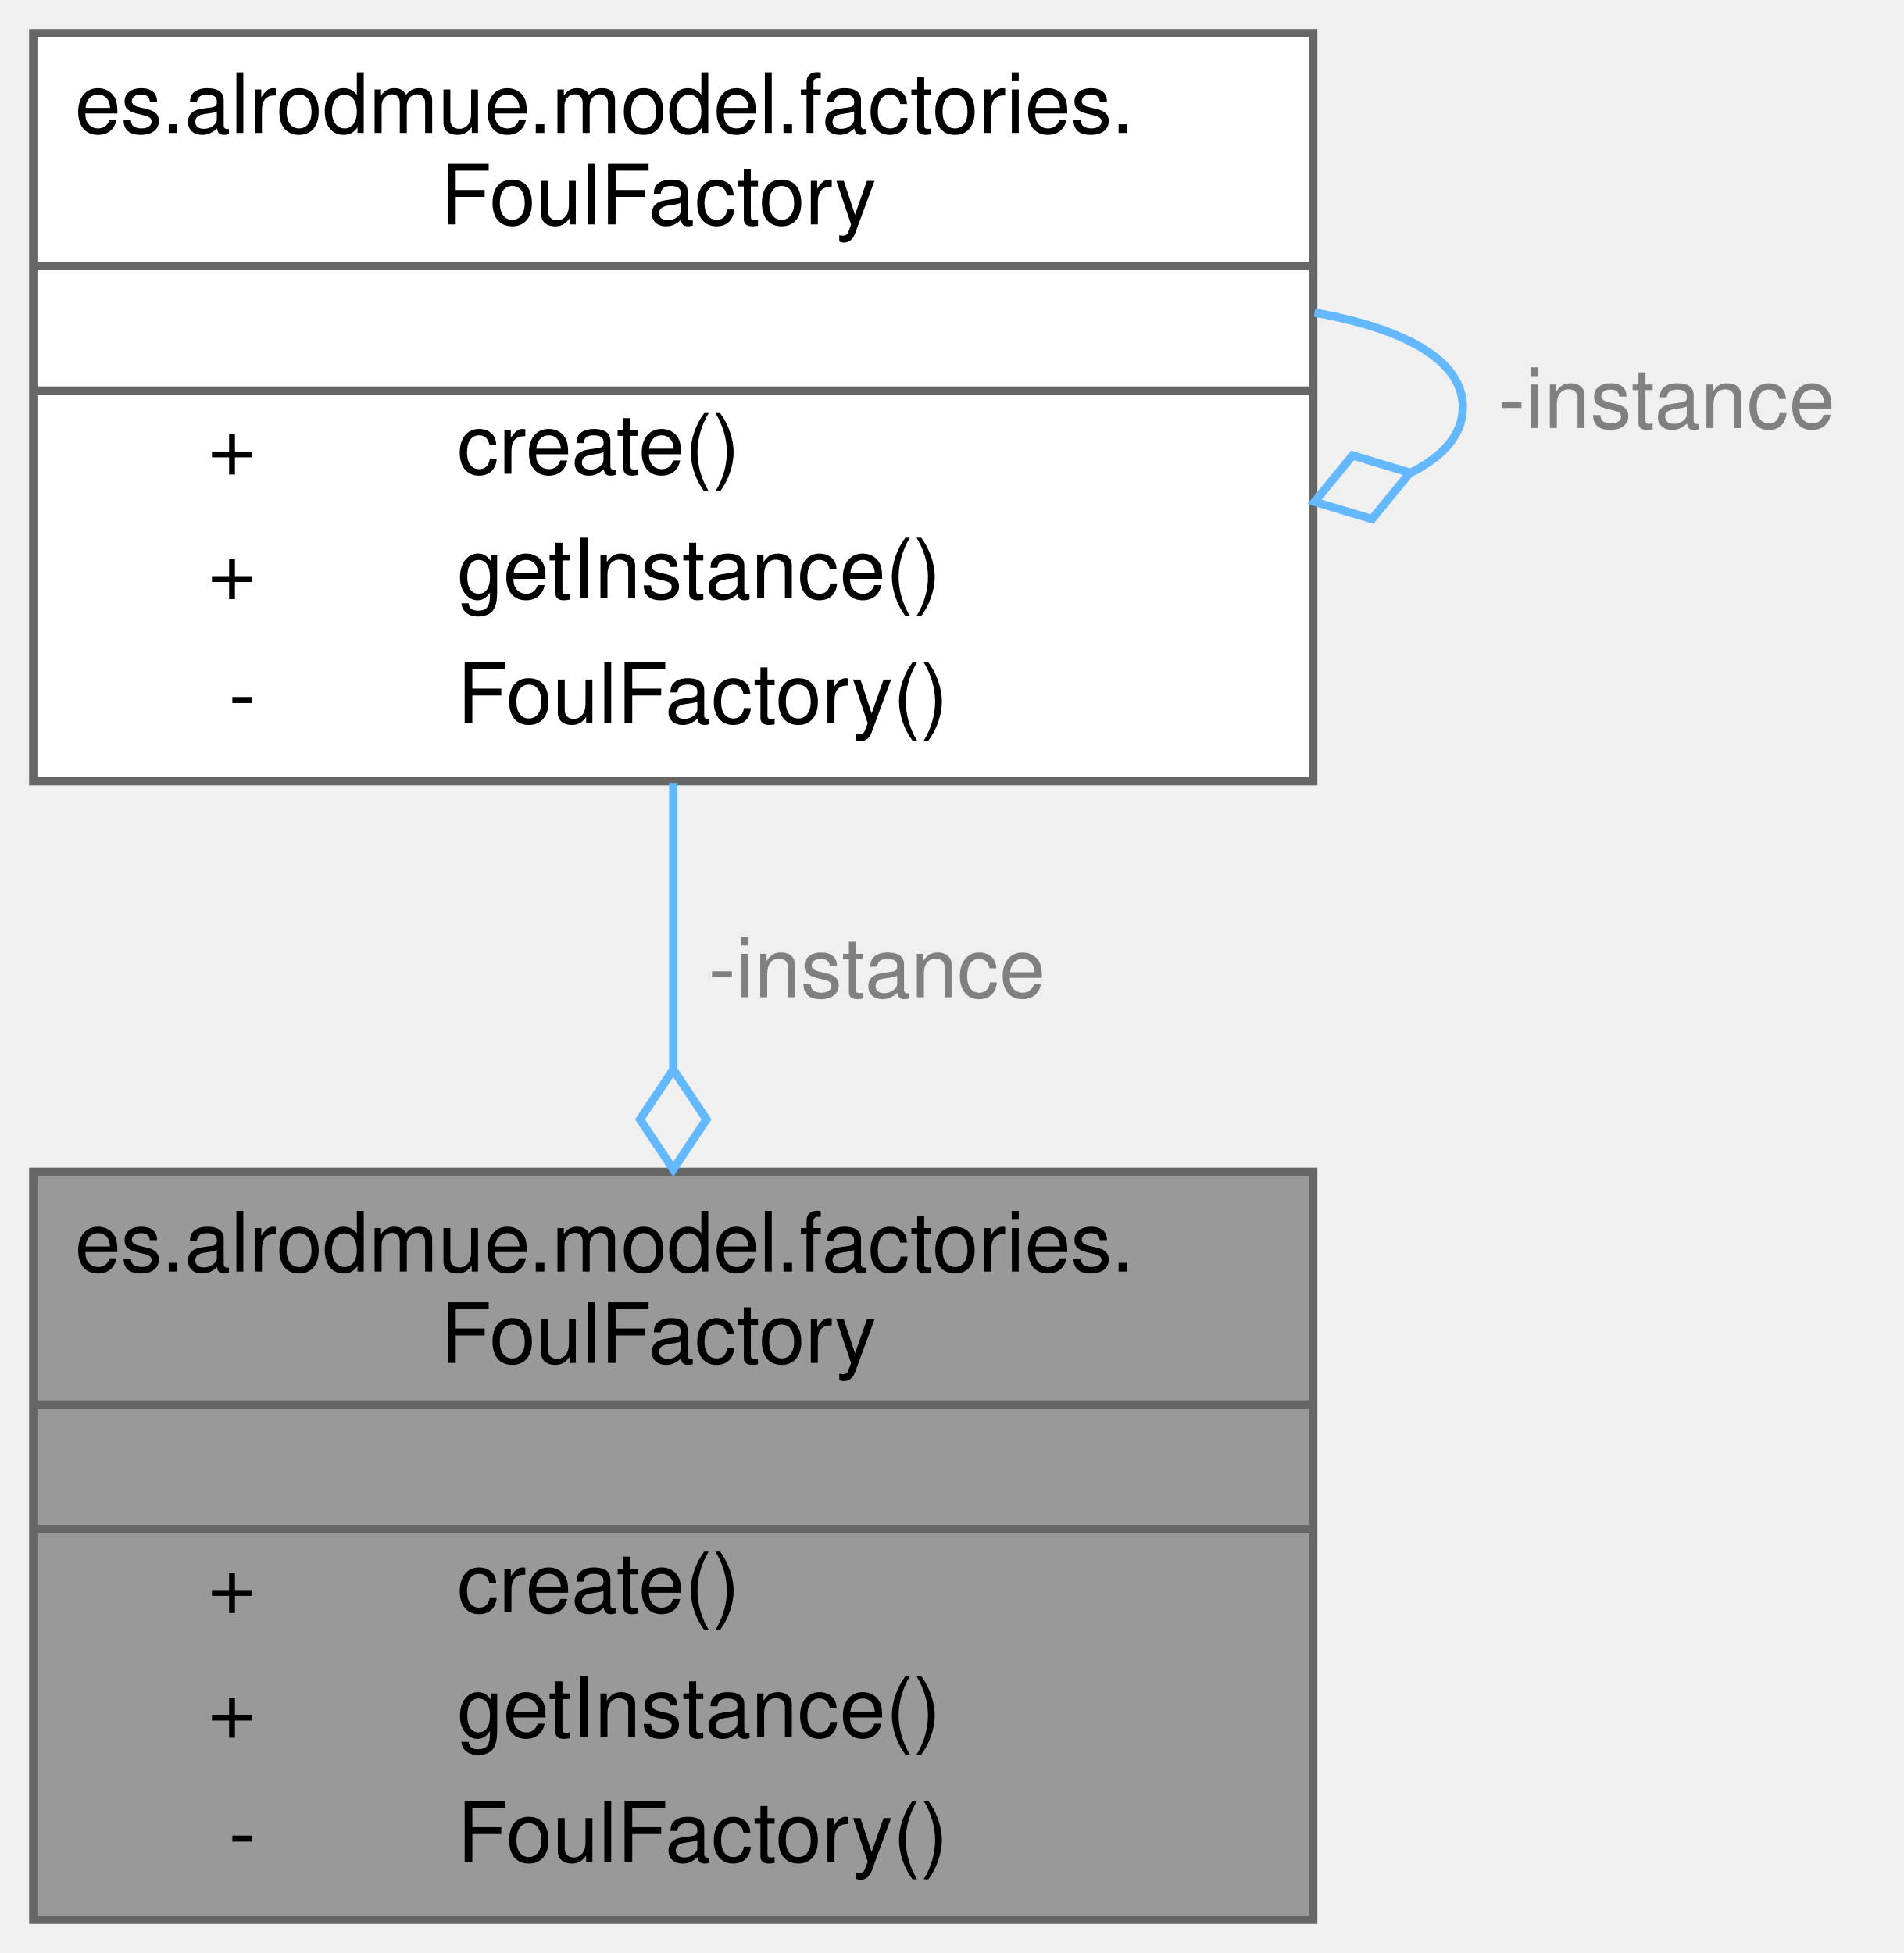
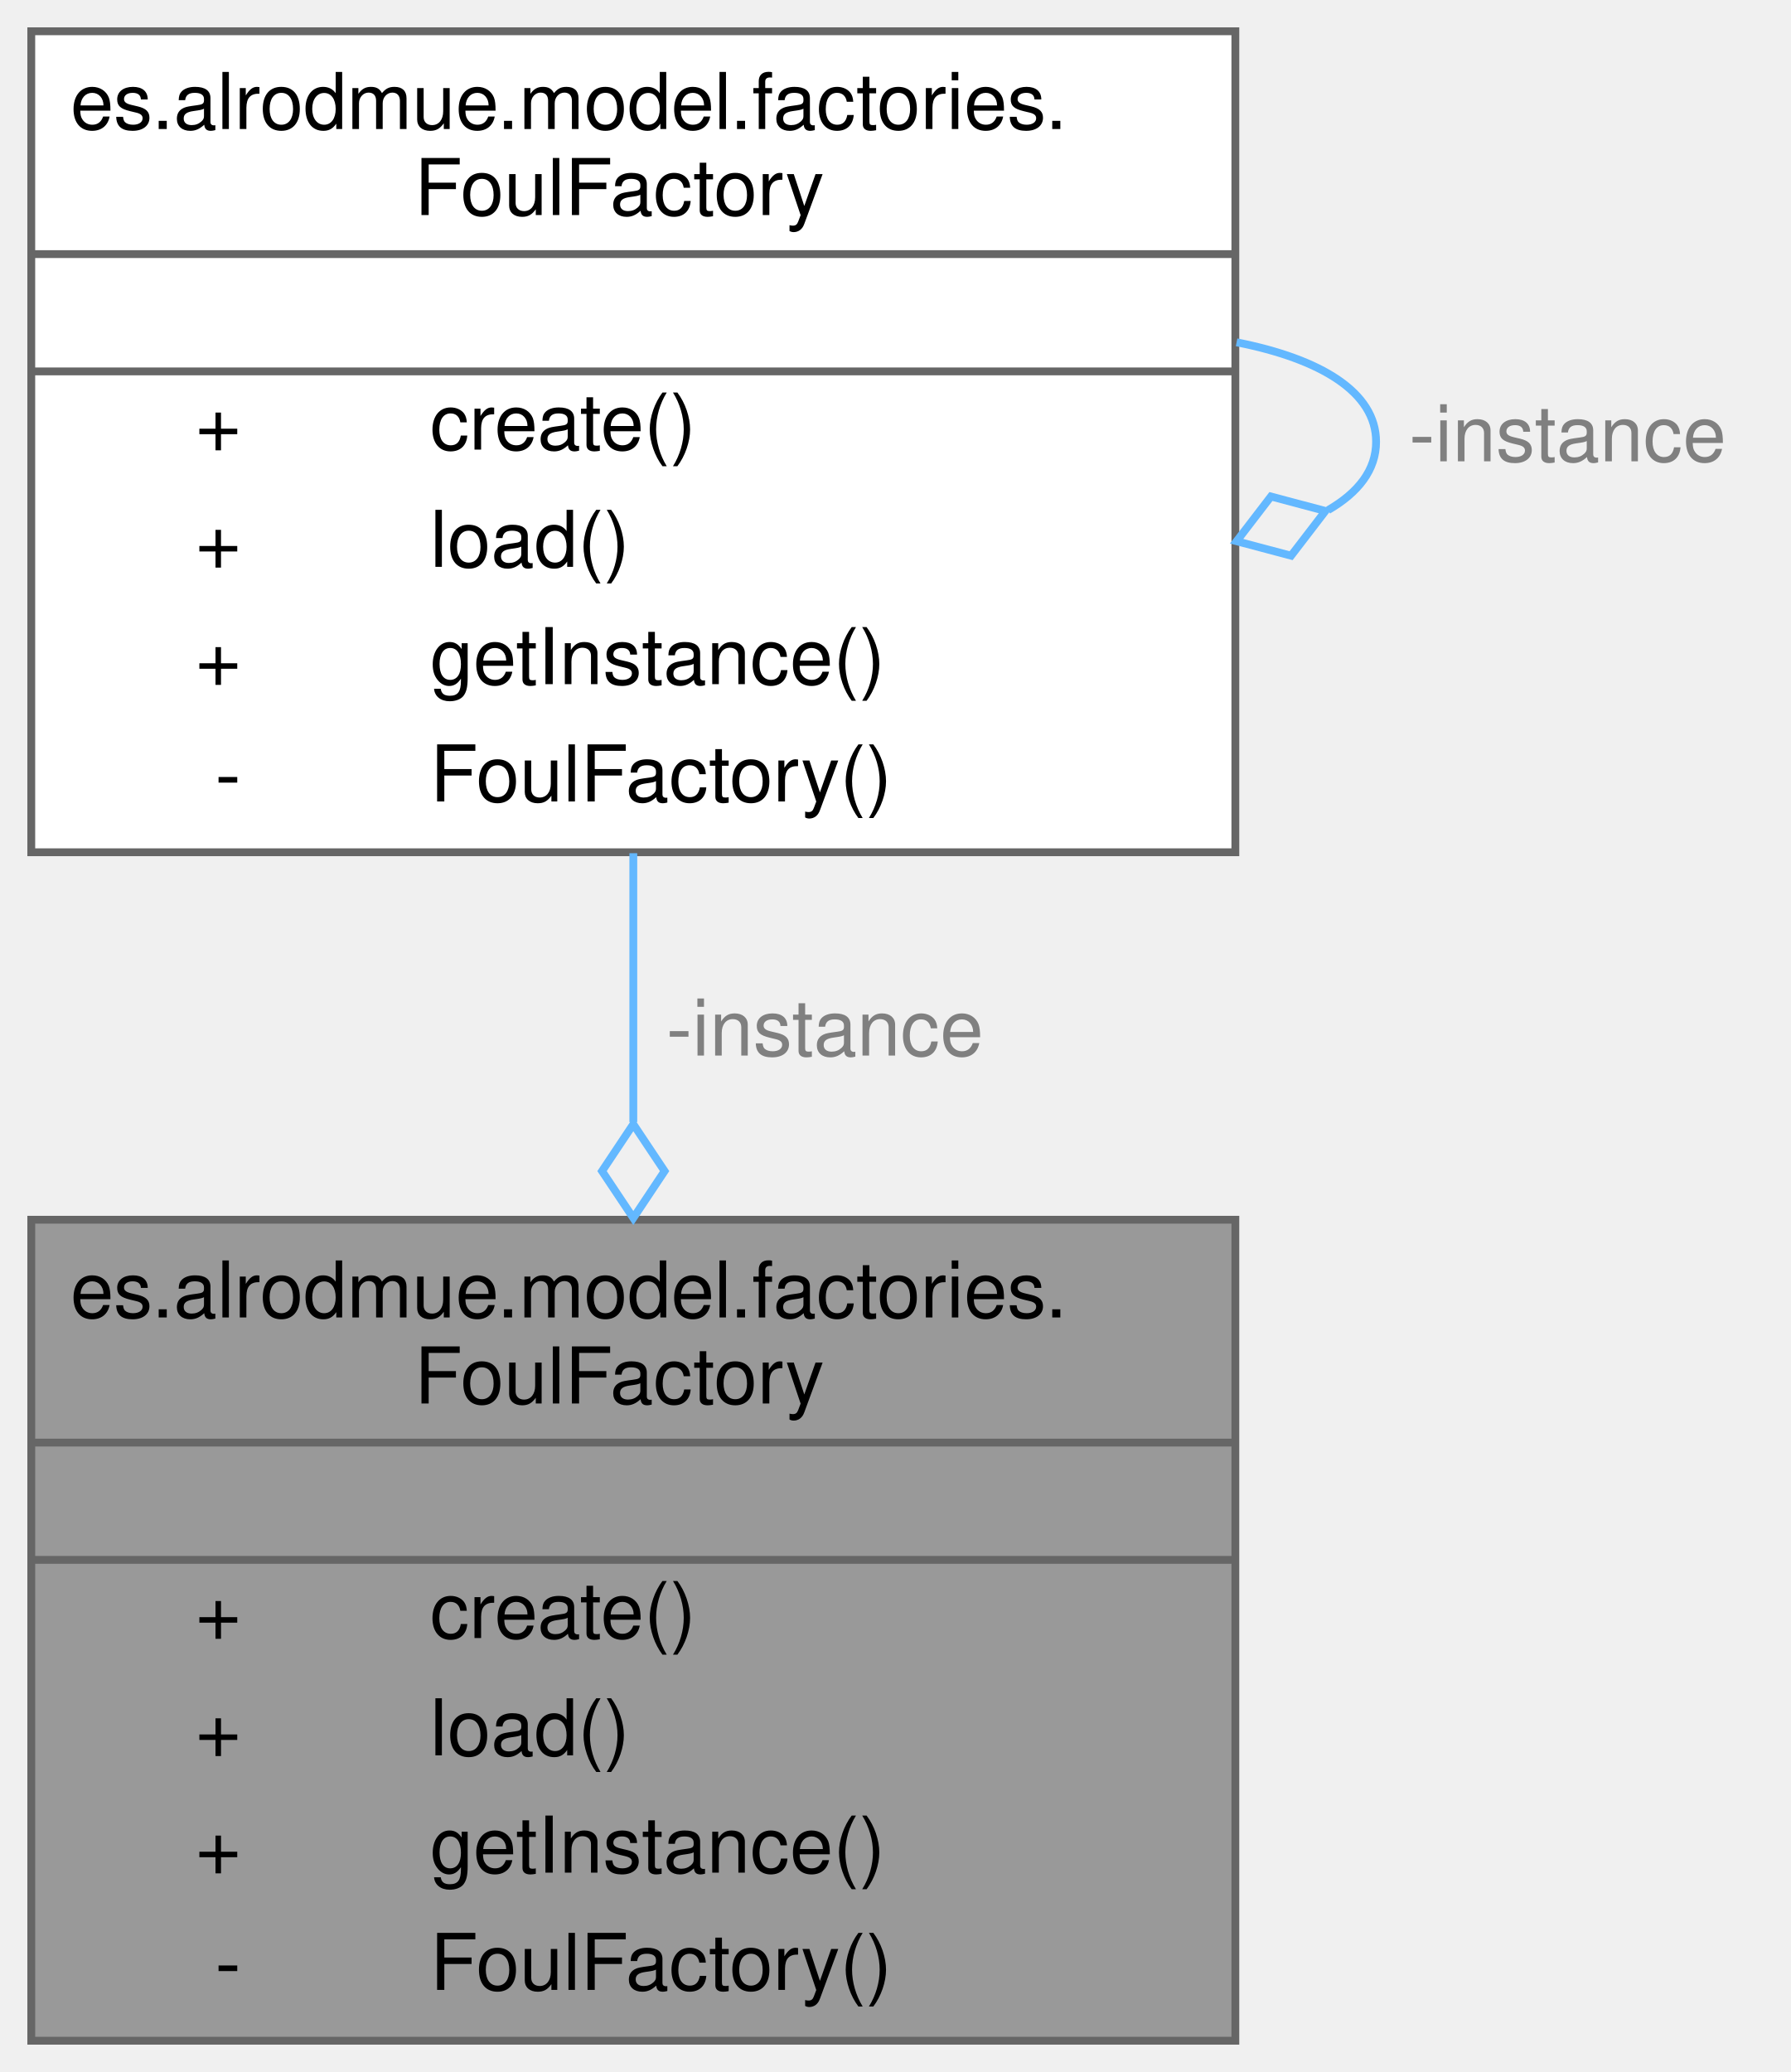
- <svg xmlns="http://www.w3.org/2000/svg" xmlns:xlink="http://www.w3.org/1999/xlink" width="229pt" height="235pt" viewBox="0.00 0.00 229.00 235.00">
-   <g id="graph0" class="graph" transform="scale(1 1) rotate(0) translate(4 231)">
+ <svg xmlns="http://www.w3.org/2000/svg" xmlns:xlink="http://www.w3.org/1999/xlink" width="229pt" height="265pt" viewBox="0.00 0.00 229.00 265.00">
+   <g id="graph0" class="graph" transform="scale(1 1) rotate(0) translate(4 261)">
    <g id="Node000001" class="node">
      <g id="a_Node000001">
        <a xlink:title=" ">
-           <polygon fill="#999999" stroke="transparent" points="154,-90 0,-90 0,0 154,0 154,-90" />
-           <text text-anchor="start" x="5" y="-78" font-family="Helvetica,sans-Serif" font-size="10.00">es.alrodmue.model.factories.</text>
-           <text text-anchor="start" x="49" y="-67" font-family="Helvetica,sans-Serif" font-size="10.00">FoulFactory</text>
-           <text text-anchor="start" x="75" y="-52" font-family="Helvetica,sans-Serif" font-size="10.00"> </text>
-           <text text-anchor="start" x="21" y="-37" font-family="Helvetica,sans-Serif" font-size="10.00">+</text>
-           <text text-anchor="start" x="51" y="-37" font-family="Helvetica,sans-Serif" font-size="10.00">create()</text>
-           <text text-anchor="start" x="21" y="-22" font-family="Helvetica,sans-Serif" font-size="10.00">+</text>
-           <text text-anchor="start" x="51" y="-22" font-family="Helvetica,sans-Serif" font-size="10.00">getInstance()</text>
-           <text text-anchor="start" x="23.5" y="-7" font-family="Helvetica,sans-Serif" font-size="10.00">-</text>
-           <text text-anchor="start" x="51" y="-7" font-family="Helvetica,sans-Serif" font-size="10.00">FoulFactory()</text>
-           <polygon fill="#666666" stroke="#666666" points="0,-62 0,-62 154,-62 154,-62 0,-62" />
-           <polygon fill="#666666" stroke="#666666" points="0,-47 0,-47 154,-47 154,-47 0,-47" />
-           <polygon fill="none" stroke="#666666" points="0,0 0,-90 154,-90 154,0 0,0" />
+           <polygon fill="#999999" stroke="transparent" points="154,-105 0,-105 0,0 154,0 154,-105" />
+           <text text-anchor="start" x="5" y="-92.5" font-family="Helvetica,sans-Serif" font-size="10.00">es.alrodmue.model.factories.</text>
+           <text text-anchor="start" x="49" y="-81.5" font-family="Helvetica,sans-Serif" font-size="10.00">FoulFactory</text>
+           <text text-anchor="start" x="75" y="-66.5" font-family="Helvetica,sans-Serif" font-size="10.00"> </text>
+           <text text-anchor="start" x="21" y="-51.5" font-family="Helvetica,sans-Serif" font-size="10.00">+</text>
+           <text text-anchor="start" x="51" y="-51.5" font-family="Helvetica,sans-Serif" font-size="10.00">create()</text>
+           <text text-anchor="start" x="21" y="-36.5" font-family="Helvetica,sans-Serif" font-size="10.00">+</text>
+           <text text-anchor="start" x="51" y="-36.5" font-family="Helvetica,sans-Serif" font-size="10.00">load()</text>
+           <text text-anchor="start" x="21" y="-21.5" font-family="Helvetica,sans-Serif" font-size="10.00">+</text>
+           <text text-anchor="start" x="51" y="-21.5" font-family="Helvetica,sans-Serif" font-size="10.00">getInstance()</text>
+           <text text-anchor="start" x="23.5" y="-6.5" font-family="Helvetica,sans-Serif" font-size="10.00">-</text>
+           <text text-anchor="start" x="51" y="-6.5" font-family="Helvetica,sans-Serif" font-size="10.00">FoulFactory()</text>
+           <polygon fill="#666666" stroke="#666666" points="0,-76.5 0,-76.5 154,-76.5 154,-76.5 0,-76.5" />
+           <polygon fill="#666666" stroke="#666666" points="0,-61.5 0,-61.5 154,-61.5 154,-61.5 0,-61.5" />
+           <polygon fill="none" stroke="#666666" points="0,0 0,-105 154,-105 154,0 0,0" />
        </a>
      </g>
    </g>
    <g id="Node000002" class="node">
      <g id="a_Node000002">
        <a xlink:href="classes_1_1alrodmue_1_1model_1_1factories_1_1FoulFactory.xhtml" target="_top" xlink:title=" ">
-           <polygon fill="white" stroke="transparent" points="154,-227 0,-227 0,-137 154,-137 154,-227" />
-           <text text-anchor="start" x="5" y="-215" font-family="Helvetica,sans-Serif" font-size="10.00">es.alrodmue.model.factories.</text>
-           <text text-anchor="start" x="49" y="-204" font-family="Helvetica,sans-Serif" font-size="10.00">FoulFactory</text>
-           <text text-anchor="start" x="75" y="-189" font-family="Helvetica,sans-Serif" font-size="10.00"> </text>
-           <text text-anchor="start" x="21" y="-174" font-family="Helvetica,sans-Serif" font-size="10.00">+</text>
-           <text text-anchor="start" x="51" y="-174" font-family="Helvetica,sans-Serif" font-size="10.00">create()</text>
-           <text text-anchor="start" x="21" y="-159" font-family="Helvetica,sans-Serif" font-size="10.00">+</text>
-           <text text-anchor="start" x="51" y="-159" font-family="Helvetica,sans-Serif" font-size="10.00">getInstance()</text>
-           <text text-anchor="start" x="23.5" y="-144" font-family="Helvetica,sans-Serif" font-size="10.00">-</text>
-           <text text-anchor="start" x="51" y="-144" font-family="Helvetica,sans-Serif" font-size="10.00">FoulFactory()</text>
-           <polygon fill="#666666" stroke="#666666" points="0,-199 0,-199 154,-199 154,-199 0,-199" />
-           <polygon fill="#666666" stroke="#666666" points="0,-184 0,-184 154,-184 154,-184 0,-184" />
-           <polygon fill="none" stroke="#666666" points="0,-137 0,-227 154,-227 154,-137 0,-137" />
+           <polygon fill="white" stroke="transparent" points="154,-257 0,-257 0,-152 154,-152 154,-257" />
+           <text text-anchor="start" x="5" y="-244.5" font-family="Helvetica,sans-Serif" font-size="10.00">es.alrodmue.model.factories.</text>
+           <text text-anchor="start" x="49" y="-233.5" font-family="Helvetica,sans-Serif" font-size="10.00">FoulFactory</text>
+           <text text-anchor="start" x="75" y="-218.5" font-family="Helvetica,sans-Serif" font-size="10.00"> </text>
+           <text text-anchor="start" x="21" y="-203.5" font-family="Helvetica,sans-Serif" font-size="10.00">+</text>
+           <text text-anchor="start" x="51" y="-203.5" font-family="Helvetica,sans-Serif" font-size="10.00">create()</text>
+           <text text-anchor="start" x="21" y="-188.5" font-family="Helvetica,sans-Serif" font-size="10.00">+</text>
+           <text text-anchor="start" x="51" y="-188.5" font-family="Helvetica,sans-Serif" font-size="10.00">load()</text>
+           <text text-anchor="start" x="21" y="-173.5" font-family="Helvetica,sans-Serif" font-size="10.00">+</text>
+           <text text-anchor="start" x="51" y="-173.5" font-family="Helvetica,sans-Serif" font-size="10.00">getInstance()</text>
+           <text text-anchor="start" x="23.5" y="-158.5" font-family="Helvetica,sans-Serif" font-size="10.00">-</text>
+           <text text-anchor="start" x="51" y="-158.5" font-family="Helvetica,sans-Serif" font-size="10.00">FoulFactory()</text>
+           <polygon fill="#666666" stroke="#666666" points="0,-228.5 0,-228.5 154,-228.5 154,-228.5 0,-228.5" />
+           <polygon fill="#666666" stroke="#666666" points="0,-213.5 0,-213.5 154,-213.5 154,-213.5 0,-213.5" />
+           <polygon fill="none" stroke="#666666" points="0,-152 0,-257 154,-257 154,-152 0,-152" />
        </a>
      </g>
    </g>
    <g id="edge1_Node000001_Node000002" class="edge">
      <g id="a_edge1_Node000001_Node000002">
        <a xlink:title=" ">
-           <path fill="none" stroke="#63b8ff" d="M77,-136.8C77,-125.84 77,-113.95 77,-102.5" />
-           <polygon fill="none" stroke="#63b8ff" points="77,-102.3 73,-96.3 77,-90.3 81,-96.3 77,-102.3" />
+           <path fill="none" stroke="#63b8ff" d="M77,-151.88C77,-140.8 77,-128.97 77,-117.49" />
+           <polygon fill="none" stroke="#63b8ff" points="77,-117.22 73,-111.22 77,-105.22 81,-111.22 77,-117.22" />
        </a>
      </g>
-       <text text-anchor="middle" x="101.5" y="-111" font-family="Helvetica,sans-Serif" font-size="10.00" fill="grey"> -instance</text>
+       <text text-anchor="middle" x="101.5" y="-126" font-family="Helvetica,sans-Serif" font-size="10.00" fill="grey"> -instance</text>
    </g>
    <g id="edge2_Node000002_Node000002" class="edge">
      <g id="a_edge2_Node000002_Node000002">
        <a xlink:title=" ">
-           <path fill="none" stroke="#63b8ff" d="M154.16,-193.38C164.85,-191.5 172,-187.71 172,-182 172,-178.79 169.74,-176.18 165.86,-174.18" />
-           <polygon fill="none" stroke="#63b8ff" points="165.64,-174.12 158.73,-176.2 154.16,-170.62 161.06,-168.54 165.64,-174.12" />
+           <path fill="none" stroke="#63b8ff" d="M154.16,-217.22C164.85,-215.12 172,-210.88 172,-204.5 172,-200.91 169.74,-198 165.86,-195.76" />
+           <polygon fill="none" stroke="#63b8ff" points="165.52,-195.65 158.55,-197.5 154.16,-191.78 161.13,-189.93 165.52,-195.65" />
        </a>
      </g>
-       <text text-anchor="middle" x="196.5" y="-179.5" font-family="Helvetica,sans-Serif" font-size="10.00" fill="grey"> -instance</text>
+       <text text-anchor="middle" x="196.5" y="-202" font-family="Helvetica,sans-Serif" font-size="10.00" fill="grey"> -instance</text>
    </g>
  </g>
</svg>
